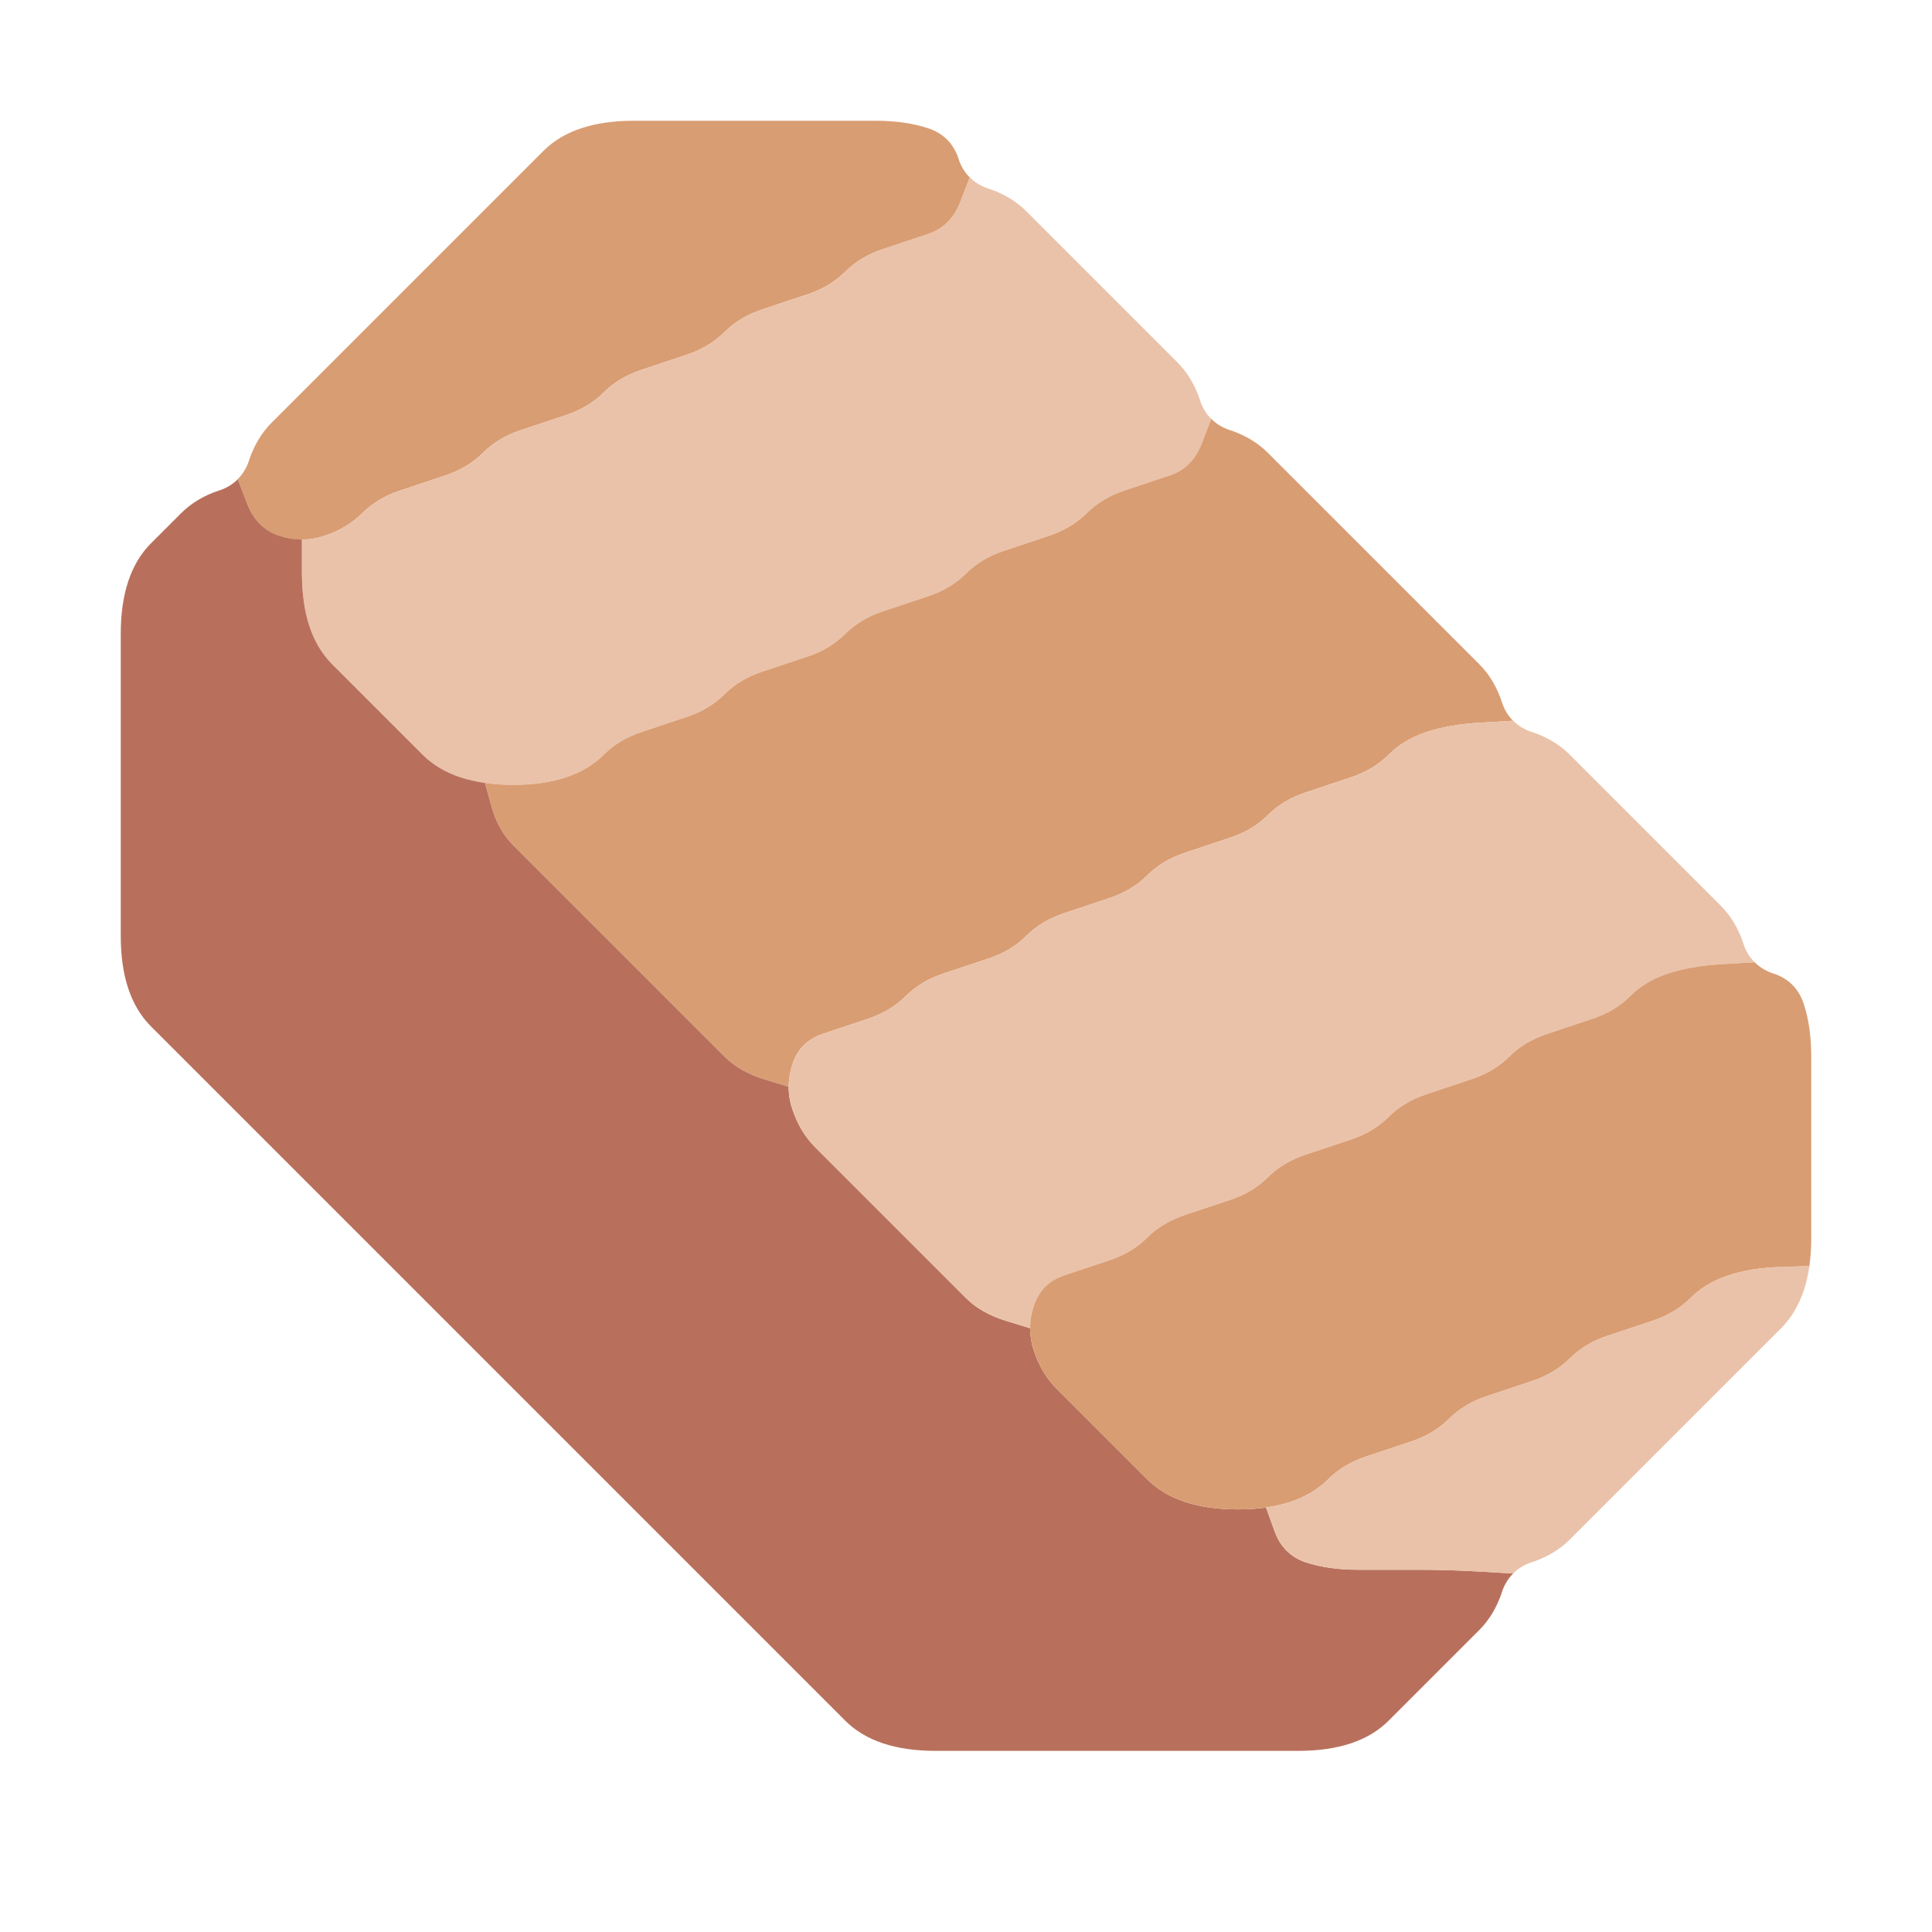
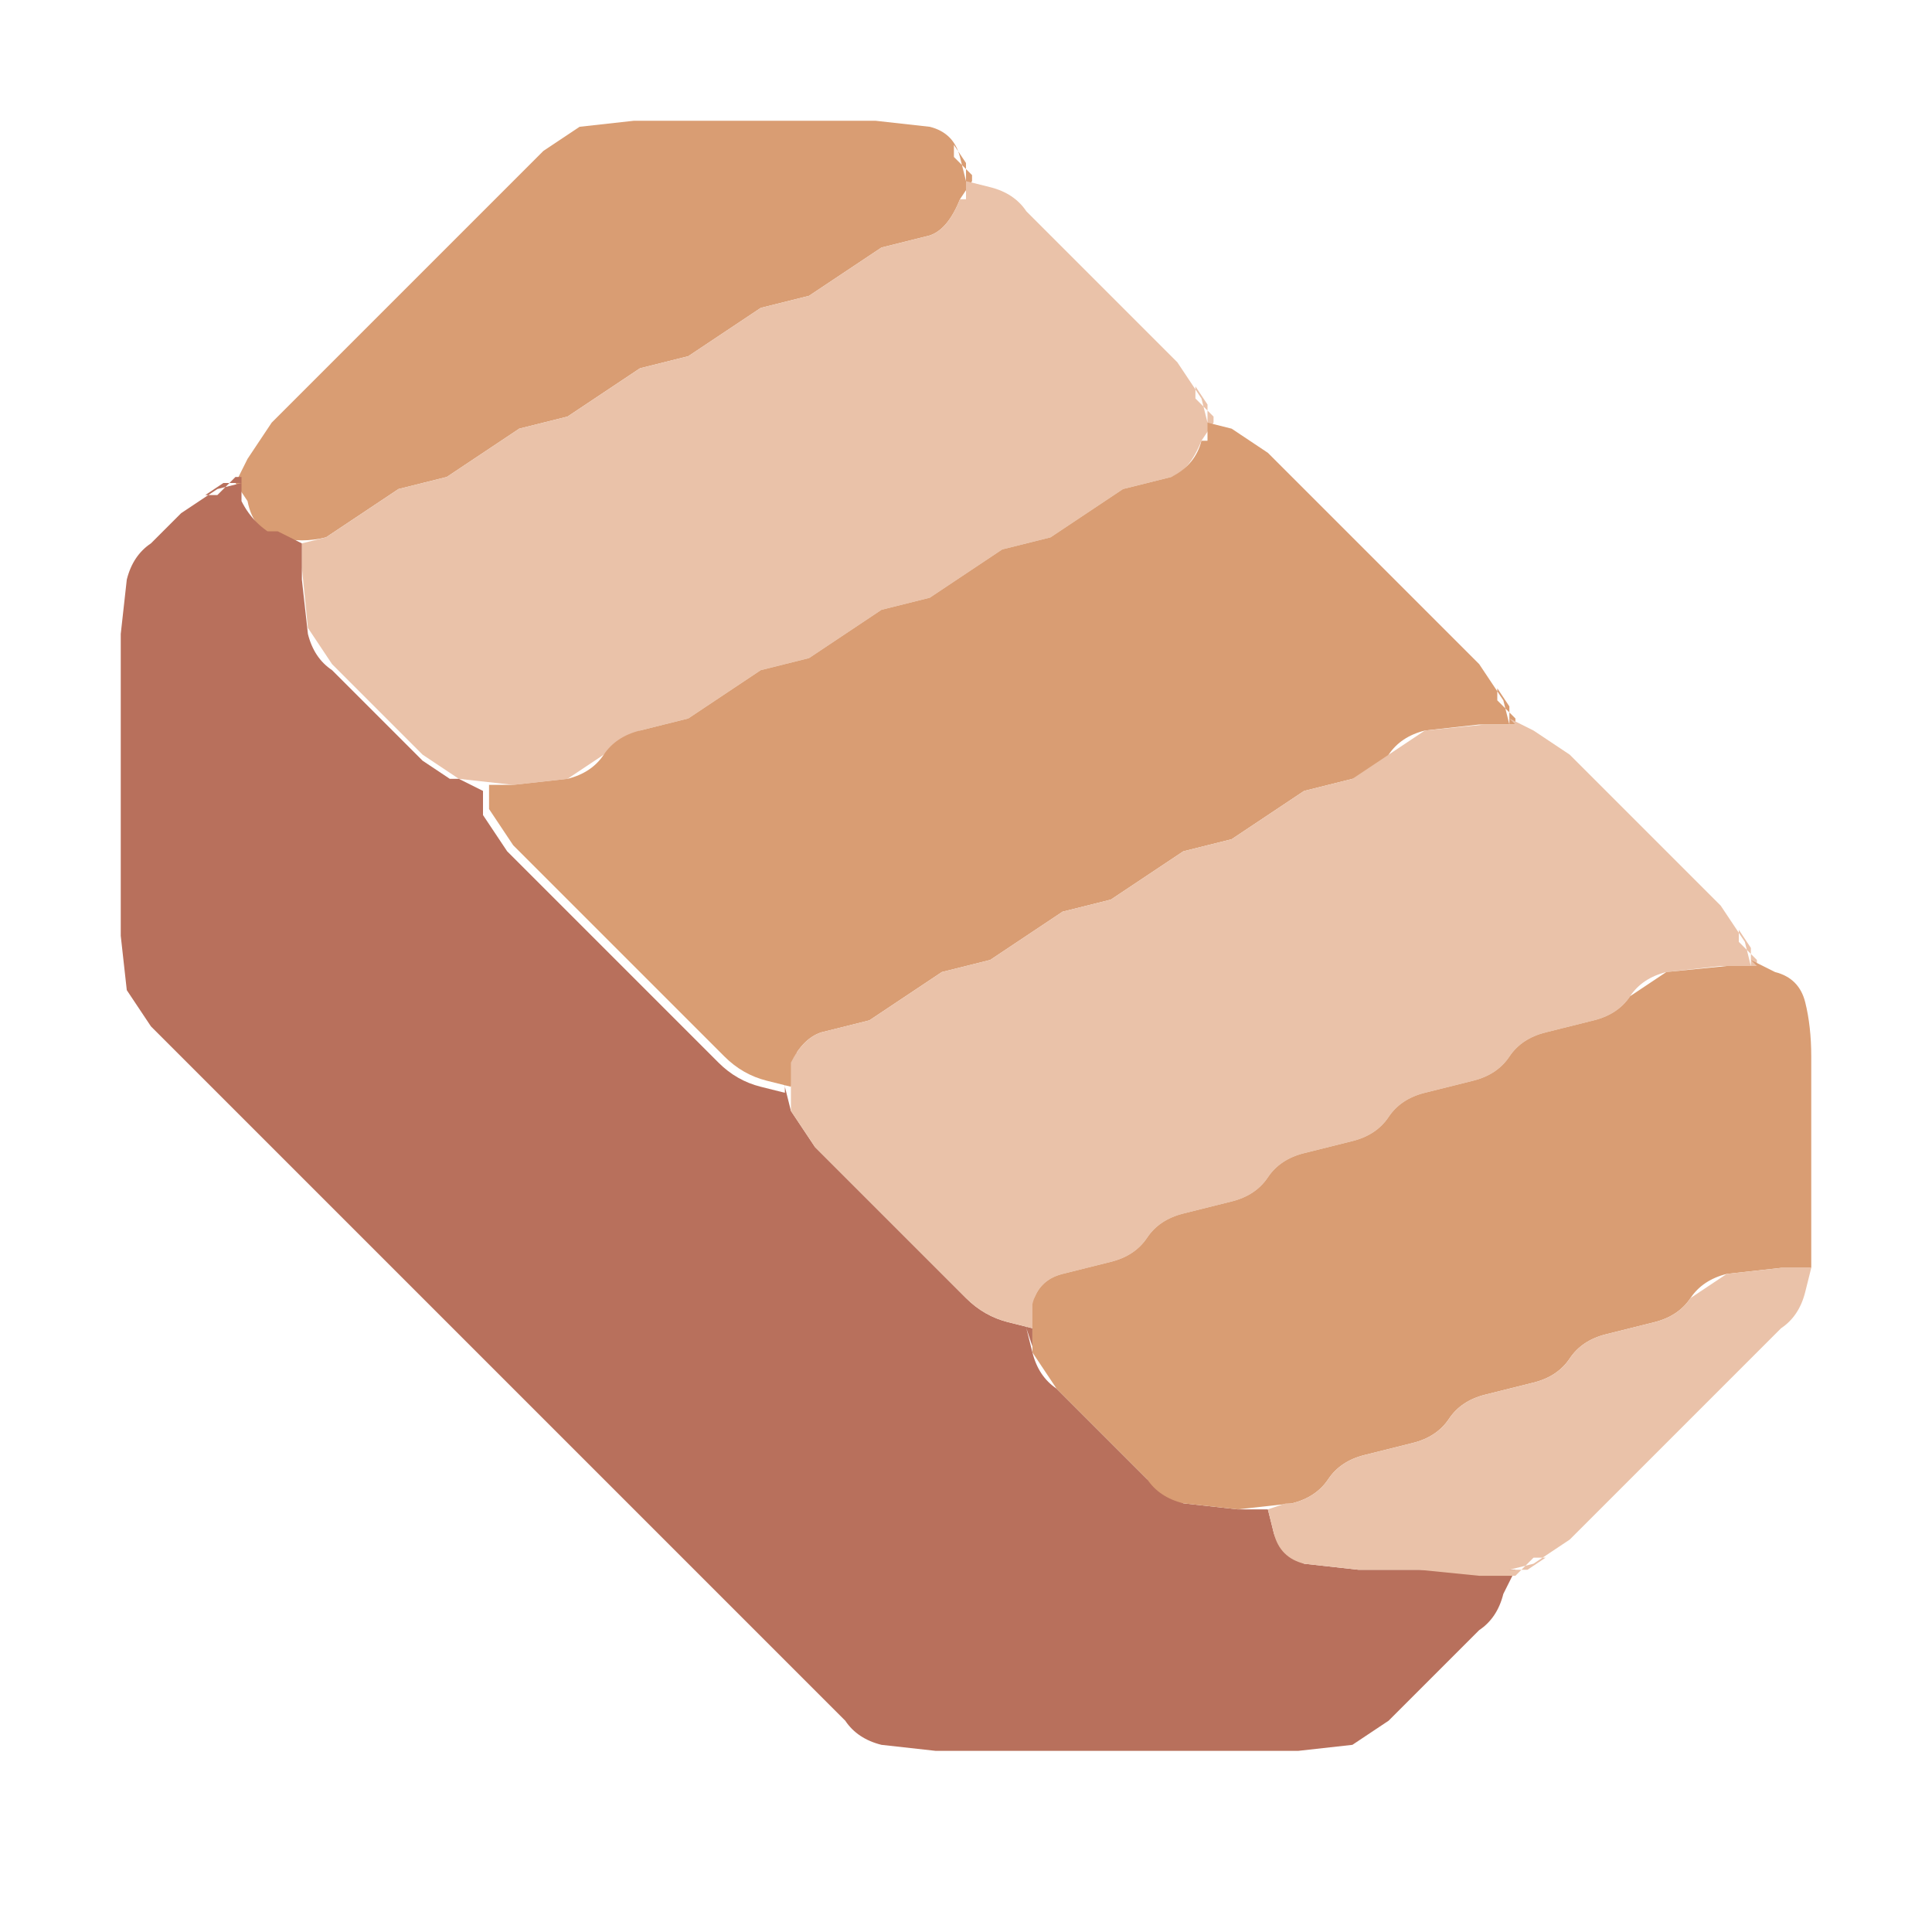
<svg xmlns="http://www.w3.org/2000/svg" viewBox="0 0 32 32">
-   <path d="M0 .5V0h32v32H0V.5M21.5 29q.5 0 .875-.125T23 28.5l.5-.5.5-.5.5-.5q.25-.25.375-.625t.5-.5q.375-.125.625-.375l.5-.5.5-.5.5-.5.5-.5.5-.5.5-.5.5-.5q.25-.25.375-.625T30 20.5v-1-1-1q0-.5-.125-.875t-.5-.5-.5-.5Q28.75 15.25 28.5 15l-.5-.5-.5-.5-.5-.5-.5-.5-.5-.5q-.25-.25-.625-.375t-.5-.5Q24.75 11.25 24.5 11l-.5-.5-.5-.5-.5-.5-.5-.5-.5-.5-.5-.5-.5-.5q-.25-.25-.625-.375t-.5-.5Q19.75 6.25 19.5 6l-.5-.5-.5-.5-.5-.5-.5-.5-.5-.5q-.25-.25-.625-.375t-.5-.5-.5-.5Q15 2 14.5 2h-4q-.5 0-.875.125T9 2.5l-.5.5-.5.5-.5.5-.5.5-.5.5-.5.5-.5.5-.5.5-.5.5q-.25.25-.375.625t-.5.5Q3.25 8.25 3 8.5l-.5.5q-.25.25-.375.625T2 10.5v5q0 .5.125.875T2.5 17l.5.5.5.5.5.5.5.5.5.5.5.5.5.5.5.5.5.5.5.5.5.5.5.5.5.5.5.5.5.5.5.5.5.5.5.5.5.5.5.5.5.5.5.5.5.5q.25.25.625.375T15.5 29h6" fill="none" />
-   <path d="M9 2.5q.25-.25.625-.375T10.5 2h4q.5 0 .875.125t.5.5L16 3l-.094-.281-.094-.281.062.188q.062.188.188.312l.125.125L16.125 3l-.062-.062-.156.406q-.156.406-.531.531l-.75.25Q14.25 4.25 14 4.5t-.625.375l-.75.25Q12.25 5.25 12 5.5t-.625.375l-.75.25Q10.25 6.25 10 6.5t-.625.375l-.75.25Q8.25 7.25 8 7.5t-.625.375l-.75.25Q6.25 8.25 6 8.5t-.625.375q-.375.125-.75 0t-.531-.531l-.156-.406L3.875 8l-.062.062.125-.125q.125-.125.188-.312l.062-.188-.094.281L4 8l.125-.375Q4.25 7.25 4.5 7l.5-.5.5-.5.5-.5.5-.5.5-.5.5-.5.5-.5.5-.5.5-.5" fill="#d99d73" />
-   <path d="M15.906 3.344l.156-.406L16 2.875l-.062-.062.125.125q.125.125.312.188l.188.062-.281-.094L16 3l.375.125q.375.125.625.375l.5.5.5.5.5.5.5.5.5.5q.25.25.375.625L20 7l-.094-.281-.094-.281.062.188q.062.188.188.312l.125.125L20.125 7l-.062-.062-.156.406q-.156.406-.531.531l-.75.25Q18.25 8.25 18 8.5t-.625.375l-.75.25Q16.25 9.25 16 9.5t-.625.375l-.75.25q-.375.125-.625.375t-.625.375l-.75.25q-.375.125-.625.375t-.625.375l-.75.25q-.375.125-.625.375t-.625.375Q9 13 8.5 13t-.875-.125Q7.25 12.75 7 12.5l-.5-.5-.5-.5-.5-.5q-.25-.25-.375-.625T5 9.469v-.531h-.188H5q.188 0 .375-.062l.188-.062-.281.094L5 9l.375-.125Q5.75 8.75 6 8.5t.625-.375l.75-.25Q7.75 7.75 8 7.5t.625-.375l.75-.25Q9.75 6.75 10 6.5t.625-.375l.75-.25Q11.75 5.75 12 5.5t.625-.375l.75-.25Q13.75 4.75 14 4.5t.625-.375l.75-.25q.375-.125.531-.531" fill="#eac2a9" />
-   <path d="M19.906 7.344l.156-.406L20 6.875l-.062-.062.125.125q.125.125.312.188l.188.062-.281-.094L20 7l.375.125q.375.125.625.375l.5.5.5.5.5.5.5.5.5.5.5.5.5.5q.25.25.375.625L25 12l-.094-.281-.094-.281.062.188q.062.188.188.312l.125.125L25.125 12l-.062-.062-.531.031Q24 12 23.625 12.125T23 12.5t-.625.375l-.75.25q-.375.125-.625.375t-.625.375l-.75.25q-.375.125-.625.375t-.625.375l-.75.25q-.375.125-.625.375t-.625.375l-.75.25q-.375.125-.625.375t-.625.375l-.75.25q-.375.125-.5.5L13 18l.094-.281.094-.281-.062.188q-.062.188-.062.375v.188V18l-.406-.125Q12.25 17.75 12 17.5l-.5-.5-.5-.5-.5-.5-.5-.5-.5-.5-.5-.5-.5-.5q-.25-.25-.359-.641l-.109-.391-.109-.016-.109-.016.219.031Q8.25 13 8.5 13h.25H8h.5q.5 0 .875-.125T10 12.5t.625-.375l.75-.25q.375-.125.625-.375t.625-.375l.75-.25q.375-.125.625-.375t.625-.375l.75-.25Q15.75 9.75 16 9.5t.625-.375l.75-.25Q17.75 8.75 18 8.5t.625-.375l.75-.25q.375-.125.531-.531" fill="#d99d73" />
-   <path d="M3 8.5q.25-.25.625-.375L4 8l-.281.094-.281.094.188-.062q.188-.062.312-.188l.125-.125L4 7.875l-.062.062.156.406q.156.406.531.531L5 9l-.281-.094-.281-.094.188.062q.188.062.375.062h.188H5v.531q0 .531.125.906T5.5 11l.5.5.5.5.5.5q.25.25.625.375L8 13l-.281-.094-.281-.094.188.062q.188.062.406.094L8.25 13l-.109-.016-.109-.016.109.391Q8.25 13.75 8.5 14l.5.5.5.5.5.5.5.5.5.5.5.5.5.5q.25.25.656.375l.406.125v-.188V18q0 .188.062.375l.062.188-.094-.281L13 18l.125.375q.125.375.375.625l.5.5.5.5.5.5.5.5.5.5q.25.25.656.375l.406.125v-.188V22q0 .188.062.375l.062.188-.094-.281L17 22l.125.375q.125.375.375.625l.5.5.5.5.5.5q.25.25.625.375T20.5 25h.5-.75.25q.25 0 .469-.031l.219-.031-.109.016-.109.016.141.391q.141.391.516.516Q22 26 22.5 26h1q.5 0 1.031.031l.531.031L25.125 26l.062-.062-.125.125q-.125.125-.188.312l-.062.188.094-.281L25 26l-.125.375q-.125.375-.375.625l-.5.5-.5.5-.5.5q-.25.25-.625.375T21.5 29h-6q-.5 0-.875-.125T14 28.5l-.5-.5-.5-.5-.5-.5-.5-.5-.5-.5-.5-.5-.5-.5-.5-.5-.5-.5-.5-.5-.5-.5-.5-.5-.5-.5-.5-.5-.5-.5-.5-.5-.5-.5-.5-.5-.5-.5-.5-.5-.5-.5-.5-.5-.5-.5q-.25-.25-.375-.625T2 15.5v-1-1-1-1-1q0-.5.125-.875T2.5 9l.5-.5" fill="#b8705c" />
-   <path d="M23 12.5q.25-.25.625-.375t.906-.156l.531-.031L25 11.875l-.062-.062.125.125q.125.125.312.188l.188.062-.281-.094L25 12l.375.125q.375.125.625.375l.5.5.5.5.5.5.5.5.5.5q.25.25.375.625L29 16l-.094-.281-.094-.281.062.188q.062.188.188.312l.125.125L29.125 16l-.062-.062-.531.031Q28 16 27.625 16.125T27 16.5t-.625.375l-.75.25q-.375.125-.625.375t-.625.375l-.75.25q-.375.125-.625.375t-.625.375l-.75.25q-.375.125-.625.375t-.625.375l-.75.25q-.375.125-.625.375t-.625.375l-.75.25q-.375.125-.5.5L17 22l.094-.281.094-.281-.062.188q-.062.188-.062.375v.188V22l-.406-.125Q16.25 21.75 16 21.5l-.5-.5-.5-.5-.5-.5-.5-.5-.5-.5q-.25-.25-.375-.625t0-.75q.125-.375.5-.5l.75-.25q.375-.125.625-.375t.625-.375l.75-.25q.375-.125.625-.375t.625-.375l.75-.25q.375-.125.625-.375t.625-.375l.75-.25q.375-.125.625-.375t.625-.375l.75-.25q.375-.125.625-.375" fill="#eac2a9" />
-   <path d="M27 16.5q.25-.25.625-.375t.906-.156l.531-.031L29 15.875l-.062-.062.125.125q.125.125.312.188l.188.062-.281-.094L29 16l.375.125q.375.125.5.5T30 17.5V21v-.75.25q0 .25-.031.469l-.031.219.016-.109.016-.109-.484.016Q29 21 28.625 21.125q-.375.125-.625.375t-.625.375l-.75.25q-.375.125-.625.375t-.625.375l-.75.25q-.375.125-.625.375t-.625.375l-.75.25q-.375.125-.625.375t-.625.375Q21 25 20.5 25t-.875-.125Q19.25 24.75 19 24.5l-.5-.5-.5-.5-.5-.5q-.25-.25-.375-.625t0-.75q.125-.375.5-.5l.75-.25q.375-.125.625-.375t.625-.375l.75-.25q.375-.125.625-.375t.625-.375l.75-.25q.375-.125.625-.375t.625-.375l.75-.25q.375-.125.625-.375t.625-.375l.75-.25q.375-.125.625-.375" fill="#d99d73" />
-   <path d="M28 21.5q.25-.25.625-.375t.859-.141l.484-.016.016-.109L30 20.75l-.031.219q-.031.219-.094.406l-.062.188.094-.281L30 21l-.125.375q-.125.375-.375.625l-.5.5-.5.5-.5.5-.5.5-.5.5-.5.5-.5.5q-.25.25-.625.375L25 26l.281-.094.281-.094-.188.062q-.188.062-.312.188l-.125.125L25 26.125l.062-.062-.531-.031Q24 26 23.5 26h-1q-.5 0-.875-.125t-.516-.516l-.141-.391-.109.016L20.75 25l.219-.031q.219-.031.406-.094l.188-.062-.281.094L21 25l.375-.125q.375-.125.625-.375t.625-.375l.75-.25q.375-.125.625-.375t.625-.375l.75-.25q.375-.125.625-.375t.625-.375l.75-.25q.375-.125.625-.375" fill="#eac2a9" />
+   <path d="M0 .5V0h32v32H0V.5M21.5 29l.9-.1q.4-.1.6-.4l.5-.5.5-.5.5-.5.4-.6q0-.3.5-.5.4-.1.6-.4l.5-.5.5-.5.5-.5.5-.5.5-.5.5-.5.5-.5.4-.6.1-.9v-3l-.1-.9q-.1-.4-.5-.5t-.5-.5l-.4-.6-.5-.5-.5-.5-.5-.5-.5-.5-.5-.5-.6-.4q-.3 0-.5-.5l-.4-.6-.5-.5-.5-.5-.5-.5-.5-.5-.5-.5-.5-.5-.5-.5-.6-.4q-.3 0-.5-.5l-.4-.6-.5-.5-.5-.5-.5-.5-.5-.5-.5-.5-.6-.4q-.3 0-.5-.5t-.5-.5l-.9-.1h-4l-.9.1q-.4.1-.6.4l-.5.5-.5.5-.5.5-.5.5-.5.5-.5.5-.5.5-.5.5-.5.5-.4.6q0 .3-.5.5l-.6.4-.5.5-.4.6-.1.9v5l.1.9q.1.4.4.6l.5.5.5.5.5.5.5.5.5.5.5.5.5.5.5.5.5.5.5.5.5.5.5.5.5.5.5.5.5.5.5.5.5.5.5.5.5.5.5.5.5.5.5.5.5.5.6.4.9.1h6" fill="none" />
+   <path d="m9 2.5.6-.4.9-.1h4l.9.1q.4.1.5.5l.1.4v-.3l-.2-.3v.2l.3.3v.2V3l-.2.3q-.2.5-.5.6l-.8.2-.6.4-.6.4-.8.2-.6.4-.6.4-.8.2-.6.4-.6.4-.8.2-.6.4-.6.4-.8.2-.6.4-.6.4q-.4.1-.8 0t-.5-.6L3.9 8V8l.2-.4v-.2.3L4 8l.1-.4.4-.6.5-.5.5-.5.5-.5.5-.5.5-.5.5-.5.5-.5.5-.5.5-.5" fill="#d99d73" />
+   <path d="M16 3.3V3l.4.2h.2-.3L16 3l.4.1q.4.1.6.4l.5.5.5.5.5.5.5.5.5.5.4.6.1.4v-.3l-.2-.3v.2l.3.3v.2V7l-.2.3q-.2.5-.5.6l-.8.2-.6.4-.6.4-.8.2-.6.4-.6.4-.8.2-.6.4-.6.4-.8.2-.6.4-.6.4-.8.2-.6.4-.6.4-.9.1-.9-.1-.6-.4-.5-.5-.5-.5-.5-.5-.4-.6-.1-1V9h-.2.8-.3L5 9l.4-.1.6-.4.6-.4.8-.2.6-.4.6-.4.8-.2.6-.4.6-.4.8-.2.6-.4.6-.4.8-.2.6-.4.6-.4.8-.2q.3-.1.5-.6" fill="#eac2a9" />
+   <path d="M20 7.3V7l.4.2h.2-.3L20 7l.4.1.6.4.5.5.5.5.5.5.5.5.5.5.5.5.5.5.4.6.1.4v-.3l-.2-.3v.2l.3.3v.2-.1h-.6l-.9.1q-.4.1-.6.4t-.6.4l-.8.2-.6.4-.6.4-.8.2-.6.4-.6.4-.8.2-.6.4-.6.4-.8.2-.6.4-.6.4-.8.2q-.3.1-.5.5l-.1.4v-.3l.2-.3v.2l-.1.4v.2-.2l-.4-.1q-.4-.1-.7-.4l-.5-.5-.5-.5-.5-.5-.5-.5-.5-.5-.5-.5-.5-.5-.4-.6V13h-.2H8.7 8h.5l.9-.1q.4-.1.6-.4t.6-.4l.8-.2.6-.4.6-.4.8-.2.6-.4.6-.4.8-.2.6-.4.6-.4.8-.2.6-.4.6-.4.8-.2q.4-.2.5-.6" fill="#d99d73" />
+   <path d="m3 8.5.6-.4L4 8h-.3l-.3.2h.2l.3-.3h.2H4v.4q.2.4.6.6L5 9h-.3l-.3-.2h.2L5 9h.2H5v.6l.1.9q.1.4.4.6l.5.5.5.5.5.5.6.4.4.1h-.3l-.3-.2h.2l.4.2h.3H8v.4l.4.6.5.5.5.5.5.5.5.5.5.5.5.5.5.5q.3.3.7.4l.4.1v-.2.8-.3L13 18l.1.4.4.6.5.5.5.5.5.5.5.5.5.5q.3.3.7.4l.4.1v-.2.8-.3L17 22l.1.4q.1.4.4.6l.5.5.5.5.5.5.6.4.9.1h.5-.8 1-.2l.1.4q.1.3.5.5l.9.1h2.6l-.2.4v.2-.3l.1-.3-.1.4q-.1.4-.4.6l-.5.5-.5.5-.5.5-.6.4-.9.1h-6l-.9-.1q-.4-.1-.6-.4l-.5-.5-.5-.5-.5-.5-.5-.5-.5-.5-.5-.5-.5-.5-.5-.5-.5-.5-.5-.5-.5-.5-.5-.5-.5-.5-.5-.5-.5-.5-.5-.5-.5-.5-.5-.5-.5-.5-.5-.5-.5-.5-.5-.5-.5-.5-.4-.6-.1-.9v-5l.1-.9q.1-.4.4-.6l.5-.5" fill="#b8705c" />
+   <path d="m23 12.5.6-.4 1-.1h.5l-.1-.1.4.2h.2-.3L25 12l.4.1.6.4.5.5.5.5.5.5.5.5.5.5.4.6.1.4v-.3l-.2-.3v.2l.3.3v.2-.1h-.6l-.9.1q-.4.1-.6.4t-.6.4l-.8.2q-.4.1-.6.4t-.6.4l-.8.2q-.4.1-.6.4t-.6.4l-.8.2q-.4.1-.6.4t-.6.4l-.8.2q-.4.1-.6.4t-.6.4l-.8.2q-.4.1-.5.5l-.1.4v-.3l.2-.3v.2l-.1.4v.2-.2l-.4-.1q-.4-.1-.7-.4l-.5-.5-.5-.5-.5-.5-.5-.5-.5-.5-.4-.6v-.8q.2-.4.5-.5l.8-.2.6-.4.6-.4.8-.2.6-.4.6-.4.8-.2.6-.4.6-.4.8-.2.6-.4.6-.4.8-.2.6-.4" fill="#eac2a9" />
+   <path d="m27 16.5.6-.4 1-.1h.5l-.1-.1.4.2h.2-.3L29 16l.4.1q.4.1.5.5t.1.9V21v-.8 1-.2h-.5l-.9.1q-.4.1-.6.4t-.6.4l-.8.2q-.4.1-.6.4t-.6.4l-.8.2q-.4.1-.6.4t-.6.4l-.8.2q-.4.1-.6.4t-.6.4l-.9.1-.9-.1q-.4-.1-.6-.4l-.5-.5-.5-.5-.5-.5-.4-.6v-.8q.1-.4.5-.5l.8-.2q.4-.1.6-.4t.6-.4l.8-.2q.4-.1.6-.4t.6-.4l.8-.2q.4-.1.6-.4t.6-.4l.8-.2q.4-.1.6-.4t.6-.4l.8-.2q.4-.1.6-.4" fill="#d99d73" />
+   <path d="m28 21.5.6-.4.9-.1h.5v-.2.2l-.1.4v.2-.3l.1-.3-.1.4q-.1.4-.4.6l-.5.5-.5.5-.5.5-.5.5-.5.5-.5.5-.5.5-.6.4-.4.1h.3l.3-.2h-.2l-.3.3h-.2.1-.5l-1-.1h-1l-.9-.1q-.4-.1-.5-.5L21 25h-.2.2l.4-.1h.2-.3l-.3.1.4-.1q.4-.1.6-.4t.6-.4l.8-.2q.4-.1.6-.4t.6-.4l.8-.2q.4-.1.6-.4t.6-.4l.8-.2q.4-.1.6-.4" fill="#eac2a9" />
</svg>
